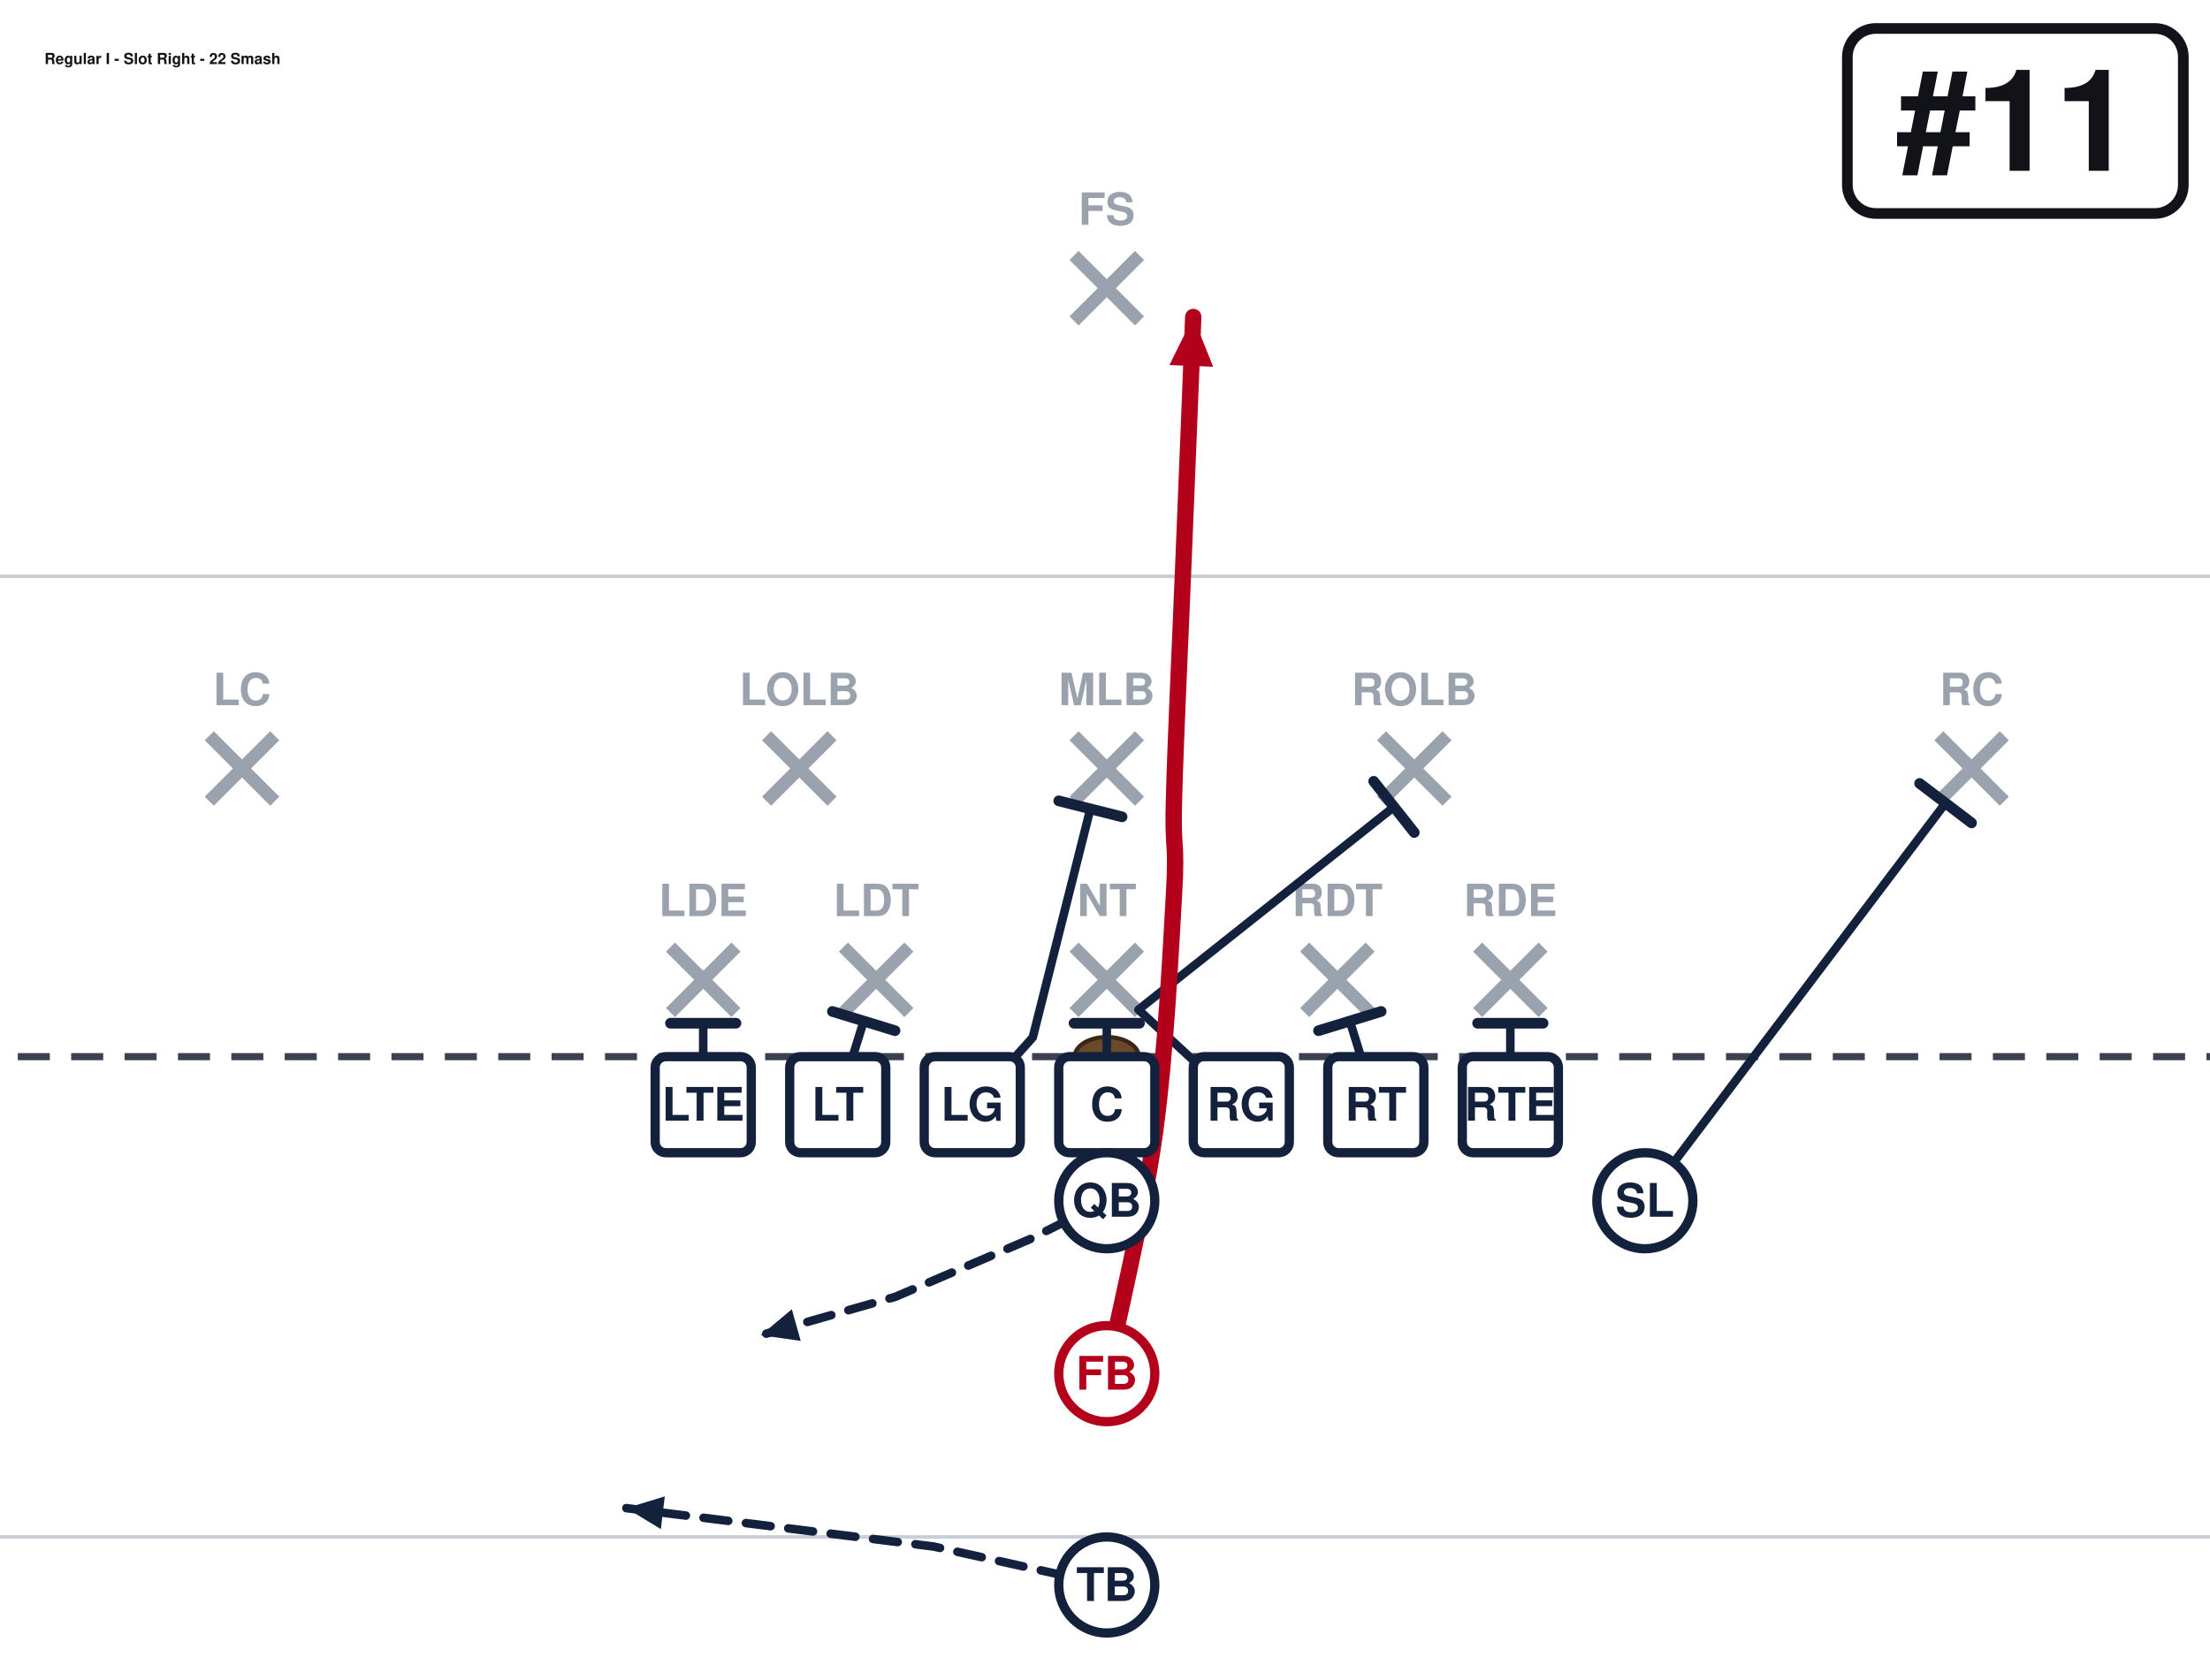
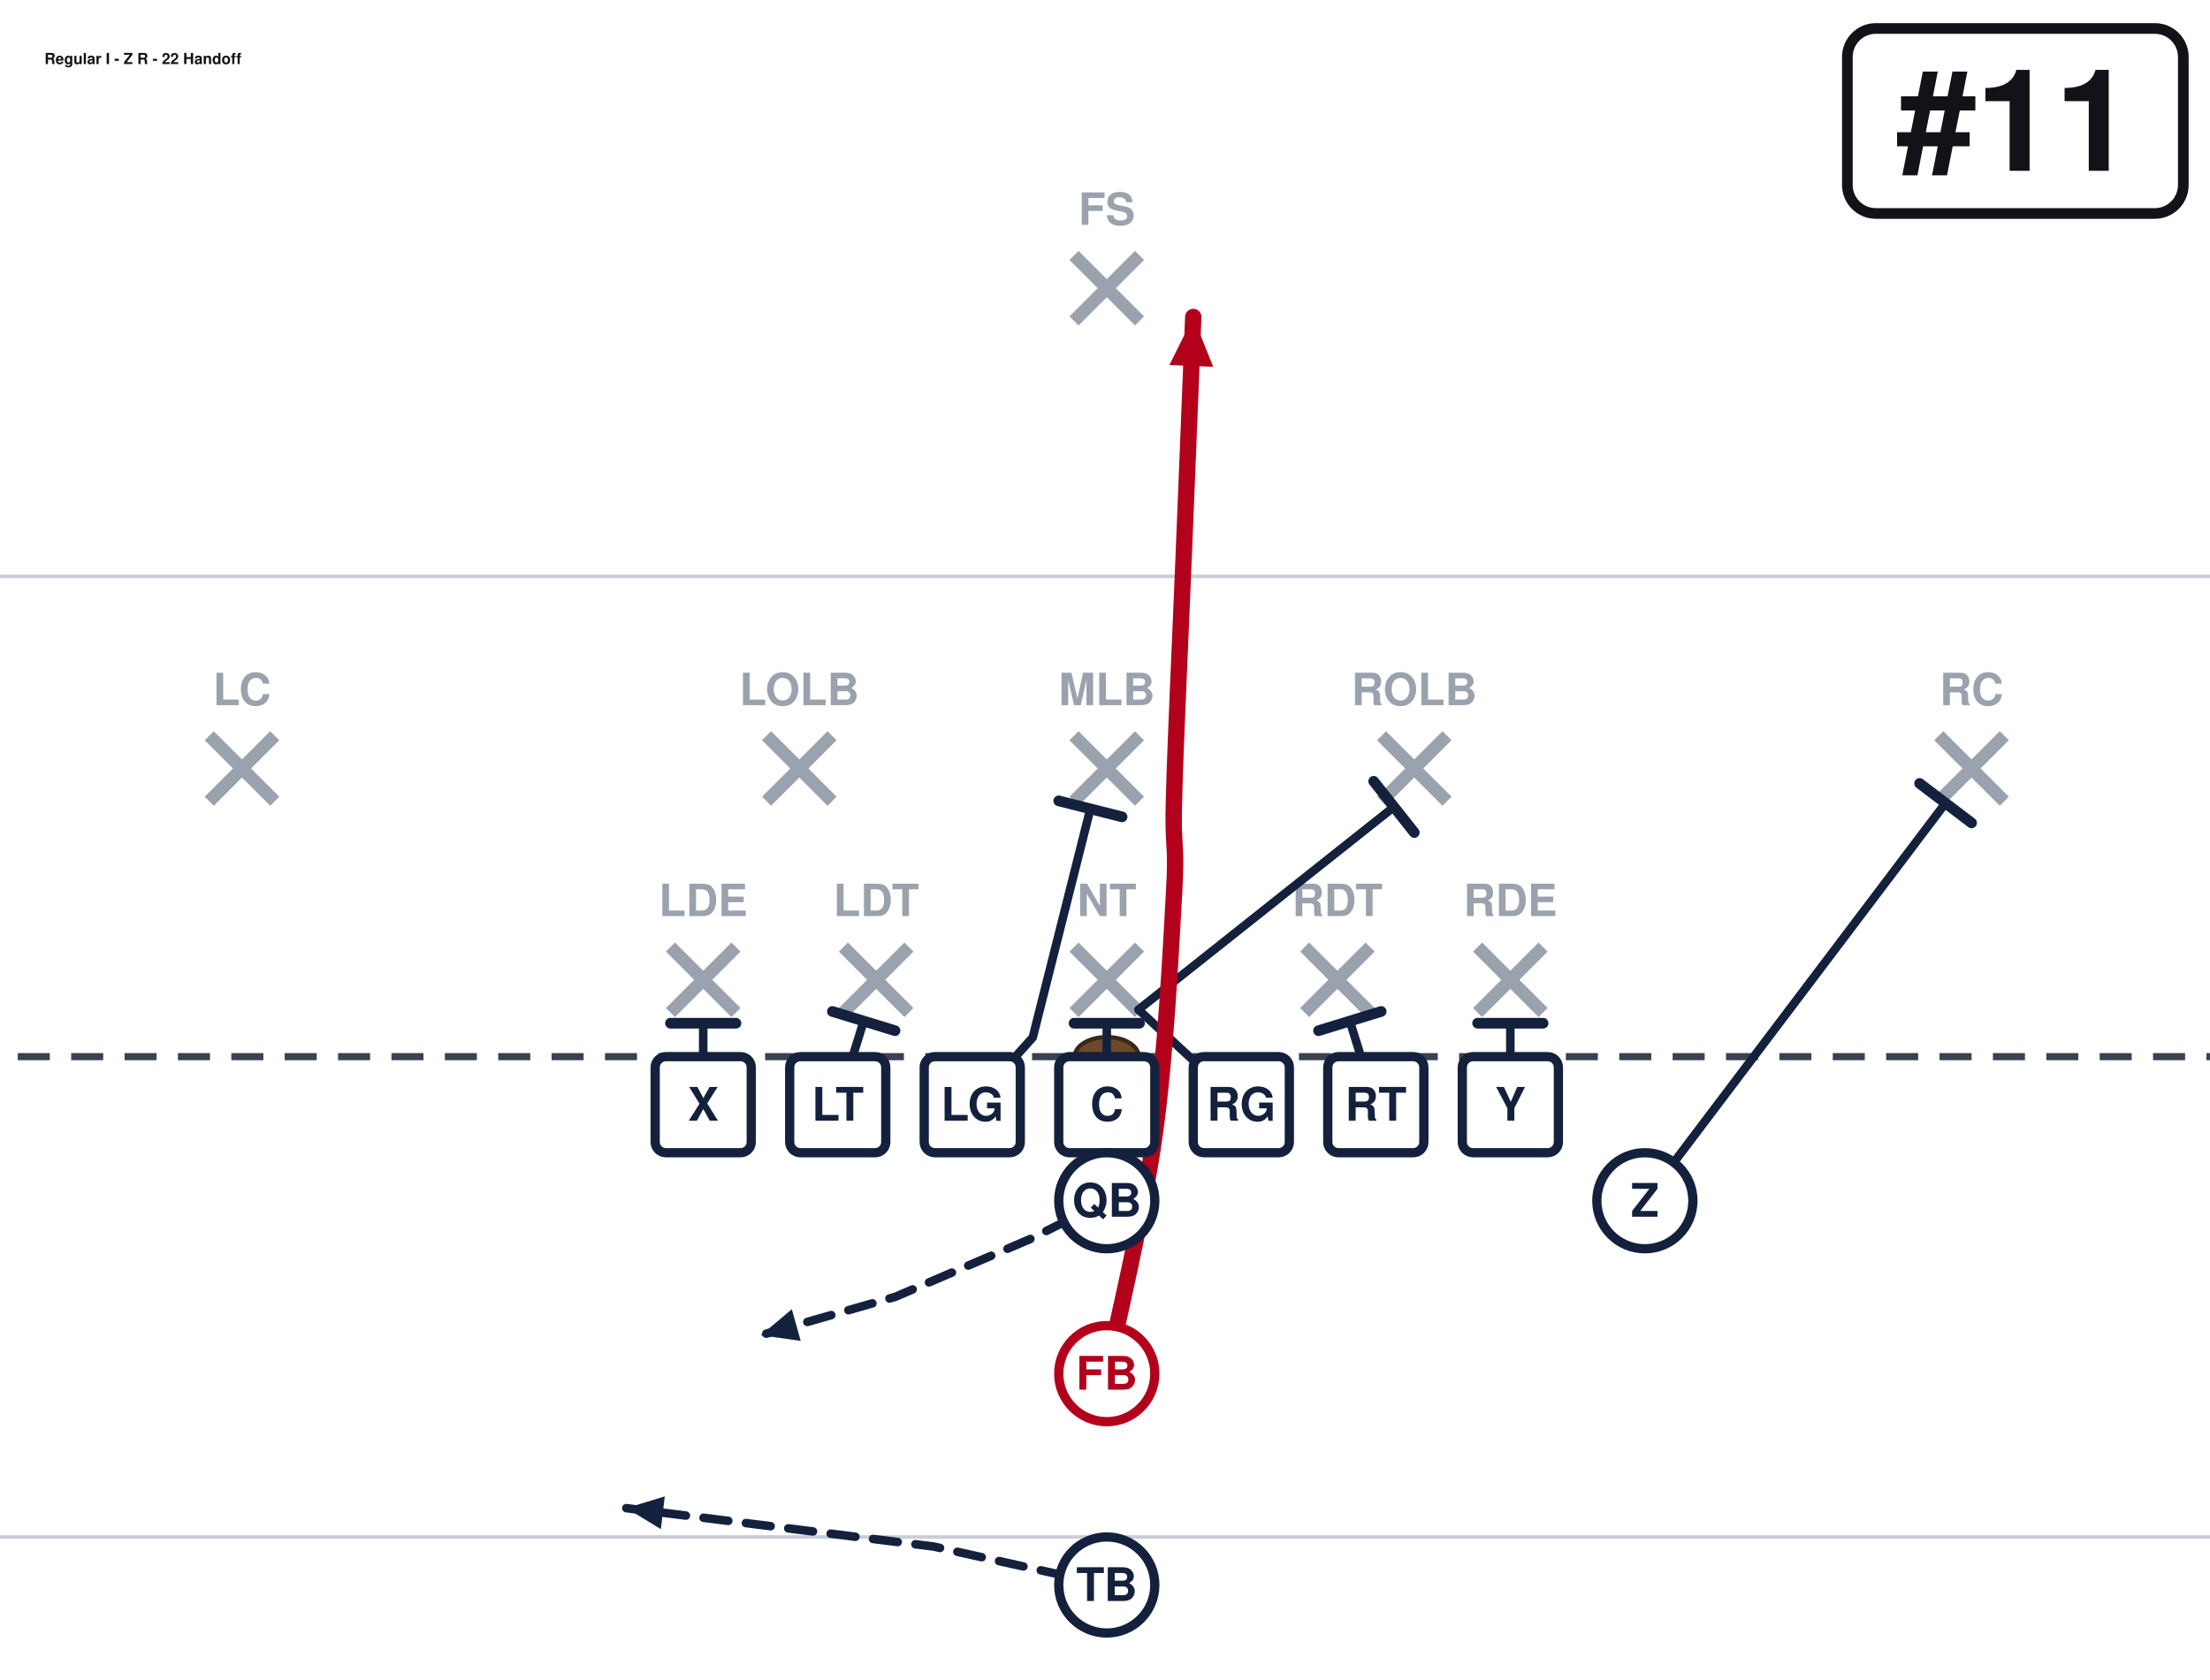
<svg xmlns="http://www.w3.org/2000/svg" width="621" height="472" viewBox="40 27 621 472" font-family="Segoe UI, Helvetica, Arial, sans-serif" role="img">
  <rect x="0" y="0" width="702" height="513" fill="#ffffff" />
  <line x1="0" y1="459.0" x2="702" y2="459.0" stroke="#c8cdd6" stroke-width="1" />
  <line x1="0" y1="189.0" x2="702" y2="189.0" stroke="#c8cdd6" stroke-width="1" />
  <line x1="0" y1="324.0" x2="702" y2="324.0" stroke="#3a4150" stroke-width="2" stroke-dasharray="9 6" />
  <ellipse cx="351.0" cy="324.0" rx="9" ry="5.5" fill="#6b4a2b" stroke="#3a2716" stroke-width="1.2" />
  <line x1="228.4" y1="293.2" x2="246.8" y2="311.6" stroke="#9aa2ae" stroke-width="3.6" />
  <line x1="246.8" y1="293.2" x2="228.4" y2="311.6" stroke="#9aa2ae" stroke-width="3.6" />
  <text x="237.6" y="284.5" text-anchor="middle" font-size="12.5" fill="#9aa2ae" font-weight="600">LDE</text>
  <line x1="277.0" y1="293.2" x2="295.4" y2="311.6" stroke="#9aa2ae" stroke-width="3.6" />
  <line x1="295.4" y1="293.2" x2="277.0" y2="311.6" stroke="#9aa2ae" stroke-width="3.6" />
  <text x="286.2" y="284.5" text-anchor="middle" font-size="12.5" fill="#9aa2ae" font-weight="600">LDT</text>
  <line x1="341.8" y1="293.2" x2="360.2" y2="311.6" stroke="#9aa2ae" stroke-width="3.6" />
  <line x1="360.2" y1="293.2" x2="341.8" y2="311.6" stroke="#9aa2ae" stroke-width="3.6" />
  <text x="351.0" y="284.5" text-anchor="middle" font-size="12.5" fill="#9aa2ae" font-weight="600">NT</text>
  <line x1="406.6" y1="293.2" x2="425.0" y2="311.6" stroke="#9aa2ae" stroke-width="3.6" />
  <line x1="425.0" y1="293.2" x2="406.6" y2="311.6" stroke="#9aa2ae" stroke-width="3.6" />
  <text x="415.8" y="284.5" text-anchor="middle" font-size="12.5" fill="#9aa2ae" font-weight="600">RDT</text>
  <line x1="455.2" y1="293.2" x2="473.6" y2="311.6" stroke="#9aa2ae" stroke-width="3.6" />
  <line x1="473.6" y1="293.2" x2="455.2" y2="311.6" stroke="#9aa2ae" stroke-width="3.6" />
  <text x="464.4" y="284.5" text-anchor="middle" font-size="12.5" fill="#9aa2ae" font-weight="600">RDE</text>
  <line x1="255.4" y1="233.8" x2="273.8" y2="252.2" stroke="#9aa2ae" stroke-width="3.6" />
  <line x1="273.8" y1="233.8" x2="255.4" y2="252.2" stroke="#9aa2ae" stroke-width="3.6" />
  <text x="264.6" y="225.2" text-anchor="middle" font-size="12.5" fill="#9aa2ae" font-weight="600">LOLB</text>
  <line x1="341.8" y1="233.8" x2="360.2" y2="252.2" stroke="#9aa2ae" stroke-width="3.6" />
  <line x1="360.2" y1="233.8" x2="341.8" y2="252.2" stroke="#9aa2ae" stroke-width="3.6" />
  <text x="351.0" y="225.2" text-anchor="middle" font-size="12.5" fill="#9aa2ae" font-weight="600">MLB</text>
  <line x1="428.2" y1="233.8" x2="446.6" y2="252.2" stroke="#9aa2ae" stroke-width="3.6" />
  <line x1="446.6" y1="233.8" x2="428.2" y2="252.2" stroke="#9aa2ae" stroke-width="3.6" />
  <text x="437.4" y="225.2" text-anchor="middle" font-size="12.5" fill="#9aa2ae" font-weight="600">ROLB</text>
  <line x1="98.8" y1="233.8" x2="117.2" y2="252.2" stroke="#9aa2ae" stroke-width="3.6" />
  <line x1="117.2" y1="233.8" x2="98.8" y2="252.2" stroke="#9aa2ae" stroke-width="3.6" />
  <text x="108.0" y="225.2" text-anchor="middle" font-size="12.5" fill="#9aa2ae" font-weight="600">LC</text>
  <line x1="584.8" y1="233.8" x2="603.2" y2="252.2" stroke="#9aa2ae" stroke-width="3.6" />
  <line x1="603.2" y1="233.8" x2="584.8" y2="252.2" stroke="#9aa2ae" stroke-width="3.6" />
  <text x="594.0" y="225.2" text-anchor="middle" font-size="12.5" fill="#9aa2ae" font-weight="600">RC</text>
  <line x1="341.8" y1="98.8" x2="360.2" y2="117.2" stroke="#9aa2ae" stroke-width="3.6" />
  <line x1="360.2" y1="98.8" x2="341.8" y2="117.2" stroke="#9aa2ae" stroke-width="3.6" />
  <text x="351.0" y="90.2" text-anchor="middle" font-size="12.5" fill="#9aa2ae" font-weight="600">FS</text>
  <path d="M237.6,337.5 L237.6,314.6" fill="none" stroke="#14213d" stroke-width="2.4" stroke-linecap="round" stroke-linejoin="round" />
  <line x1="228.4" y1="314.6" x2="246.8" y2="314.6" stroke="#14213d" stroke-width="3.0" stroke-linecap="round" />
  <path d="M275.4,337.5 L282.7,314.0" fill="none" stroke="#14213d" stroke-width="2.4" stroke-linecap="round" stroke-linejoin="round" />
  <line x1="273.9" y1="311.3" x2="291.5" y2="316.7" stroke="#14213d" stroke-width="3.0" stroke-linecap="round" />
  <path d="M313.2,337.5 L330.2,318.6 L346.4,254.3" fill="none" stroke="#14213d" stroke-width="2.4" stroke-linecap="round" stroke-linejoin="round" />
  <line x1="337.5" y1="252.1" x2="355.3" y2="256.6" stroke="#14213d" stroke-width="3.0" stroke-linecap="round" />
  <path d="M351.0,337.5 L351.0,314.6" fill="none" stroke="#14213d" stroke-width="2.4" stroke-linecap="round" stroke-linejoin="round" />
  <line x1="341.8" y1="314.6" x2="360.2" y2="314.6" stroke="#14213d" stroke-width="3.0" stroke-linecap="round" />
  <path d="M388.8,337.5 L359.9,310.8 L431.7,253.8" fill="none" stroke="#14213d" stroke-width="2.4" stroke-linecap="round" stroke-linejoin="round" />
  <line x1="426.0" y1="246.6" x2="437.4" y2="261.0" stroke="#14213d" stroke-width="3.0" stroke-linecap="round" />
  <path d="M426.6,337.5 L419.3,314.0" fill="none" stroke="#14213d" stroke-width="2.4" stroke-linecap="round" stroke-linejoin="round" />
  <line x1="410.5" y1="316.7" x2="428.1" y2="311.3" stroke="#14213d" stroke-width="3.0" stroke-linecap="round" />
  <path d="M464.4,337.5 L464.4,314.6" fill="none" stroke="#14213d" stroke-width="2.4" stroke-linecap="round" stroke-linejoin="round" />
  <line x1="455.2" y1="314.6" x2="473.6" y2="314.6" stroke="#14213d" stroke-width="3.0" stroke-linecap="round" />
  <path d="M502.2,364.5 L586.7,252.7" fill="none" stroke="#14213d" stroke-width="2.4" stroke-linecap="round" stroke-linejoin="round" />
  <line x1="579.4" y1="247.2" x2="594.0" y2="258.3" stroke="#14213d" stroke-width="3.0" stroke-linecap="round" />
  <path d="M351.0,364.5 L329.4,375.3 L291.6,391.5 L253.8,402.3" fill="none" stroke="#14213d" stroke-width="2.4" stroke-linecap="round" stroke-linejoin="round" stroke-dasharray="7 5" />
  <polygon points="253.8,402.3 262.5,395.0 265.0,403.9" fill="#14213d" />
  <path d="M351.0,413.1 C353.2,401.9 361.4,368.1 364.5,345.6 C367.6,323.1 369.0,293.9 369.9,278.1 C370.8,262.4 369.4,266.9 369.9,251.1 C370.3,235.4 371.7,206.1 372.6,183.6 C373.5,161.1 374.9,127.3 375.3,116.1" fill="none" stroke="#b3001b" stroke-width="4.6" stroke-linecap="round" stroke-linejoin="round" />
  <polygon points="375.3,116.1 380.9,130.1 368.6,129.6" fill="#b3001b" />
  <path d="M351.0,472.5 L302.4,461.7 L216.0,450.9" fill="none" stroke="#14213d" stroke-width="2.4" stroke-linecap="round" stroke-linejoin="round" stroke-dasharray="7 5" />
  <polygon points="216.0,450.9 226.8,447.6 225.7,456.8" fill="#14213d" />
  <rect x="224.1" y="324.0" width="27.0" height="27.0" rx="3" fill="#ffffff" stroke="#14213d" stroke-width="2.6" />
-   <text x="237.6" y="342.0" text-anchor="middle" font-size="13" font-weight="700" fill="#14213d">LTE</text>
+   <text x="237.6" y="342.0" text-anchor="middle" font-size="13" font-weight="700" fill="#14213d">X</text>
  <rect x="261.9" y="324.0" width="27.0" height="27.0" rx="3" fill="#ffffff" stroke="#14213d" stroke-width="2.6" />
  <text x="275.4" y="342.0" text-anchor="middle" font-size="13" font-weight="700" fill="#14213d">LT</text>
  <rect x="299.7" y="324.0" width="27.0" height="27.0" rx="3" fill="#ffffff" stroke="#14213d" stroke-width="2.6" />
  <text x="313.2" y="342.0" text-anchor="middle" font-size="13" font-weight="700" fill="#14213d">LG</text>
  <rect x="337.5" y="324.0" width="27.0" height="27.0" rx="3" fill="#ffffff" stroke="#14213d" stroke-width="2.6" />
  <text x="351.0" y="342.0" text-anchor="middle" font-size="13" font-weight="700" fill="#14213d">C</text>
  <rect x="375.3" y="324.0" width="27.0" height="27.0" rx="3" fill="#ffffff" stroke="#14213d" stroke-width="2.6" />
  <text x="388.8" y="342.0" text-anchor="middle" font-size="13" font-weight="700" fill="#14213d">RG</text>
  <rect x="413.1" y="324.0" width="27.0" height="27.0" rx="3" fill="#ffffff" stroke="#14213d" stroke-width="2.6" />
  <text x="426.6" y="342.0" text-anchor="middle" font-size="13" font-weight="700" fill="#14213d">RT</text>
  <rect x="450.9" y="324.0" width="27.0" height="27.0" rx="3" fill="#ffffff" stroke="#14213d" stroke-width="2.6" />
-   <text x="464.4" y="342.0" text-anchor="middle" font-size="13" font-weight="700" fill="#14213d">RTE</text>
+   <text x="464.4" y="342.0" text-anchor="middle" font-size="13" font-weight="700" fill="#14213d">Y</text>
  <circle cx="502.2" cy="364.5" r="13.5" fill="#ffffff" stroke="#14213d" stroke-width="2.6" />
-   <text x="502.2" y="369.0" text-anchor="middle" font-size="13" font-weight="700" fill="#14213d">SL</text>
+   <text x="502.2" y="369.0" text-anchor="middle" font-size="13" font-weight="700" fill="#14213d">Z</text>
  <circle cx="351.0" cy="364.5" r="13.5" fill="#ffffff" stroke="#14213d" stroke-width="2.6" />
  <text x="351.0" y="369.0" text-anchor="middle" font-size="13" font-weight="700" fill="#14213d">QB</text>
  <circle cx="351.0" cy="413.1" r="13.5" fill="#ffffff" stroke="#b3001b" stroke-width="2.6" />
  <text x="351.0" y="417.6" text-anchor="middle" font-size="13" font-weight="700" fill="#b3001b">FB</text>
  <circle cx="351.0" cy="472.5" r="13.5" fill="#ffffff" stroke="#14213d" stroke-width="2.6" />
  <text x="351.0" y="477.0" text-anchor="middle" font-size="13" font-weight="700" fill="#14213d">TB</text>
  <rect x="559.1" y="35.0" width="94.4" height="52.0" rx="8" fill="#ffffff" stroke="#111318" stroke-width="3" />
  <text x="606.3" y="75.0" text-anchor="middle" font-size="40" font-weight="800" fill="#111318">#11</text>
-   <text x="52.5" y="45.0" font-size="4.3" font-weight="700" fill="#111318">Regular I - Slot Right - 22 Smash</text>
+   <text x="52.5" y="45.0" font-size="4.3" font-weight="700" fill="#111318">Regular I - Z R - 22 Handoff</text>
</svg>
